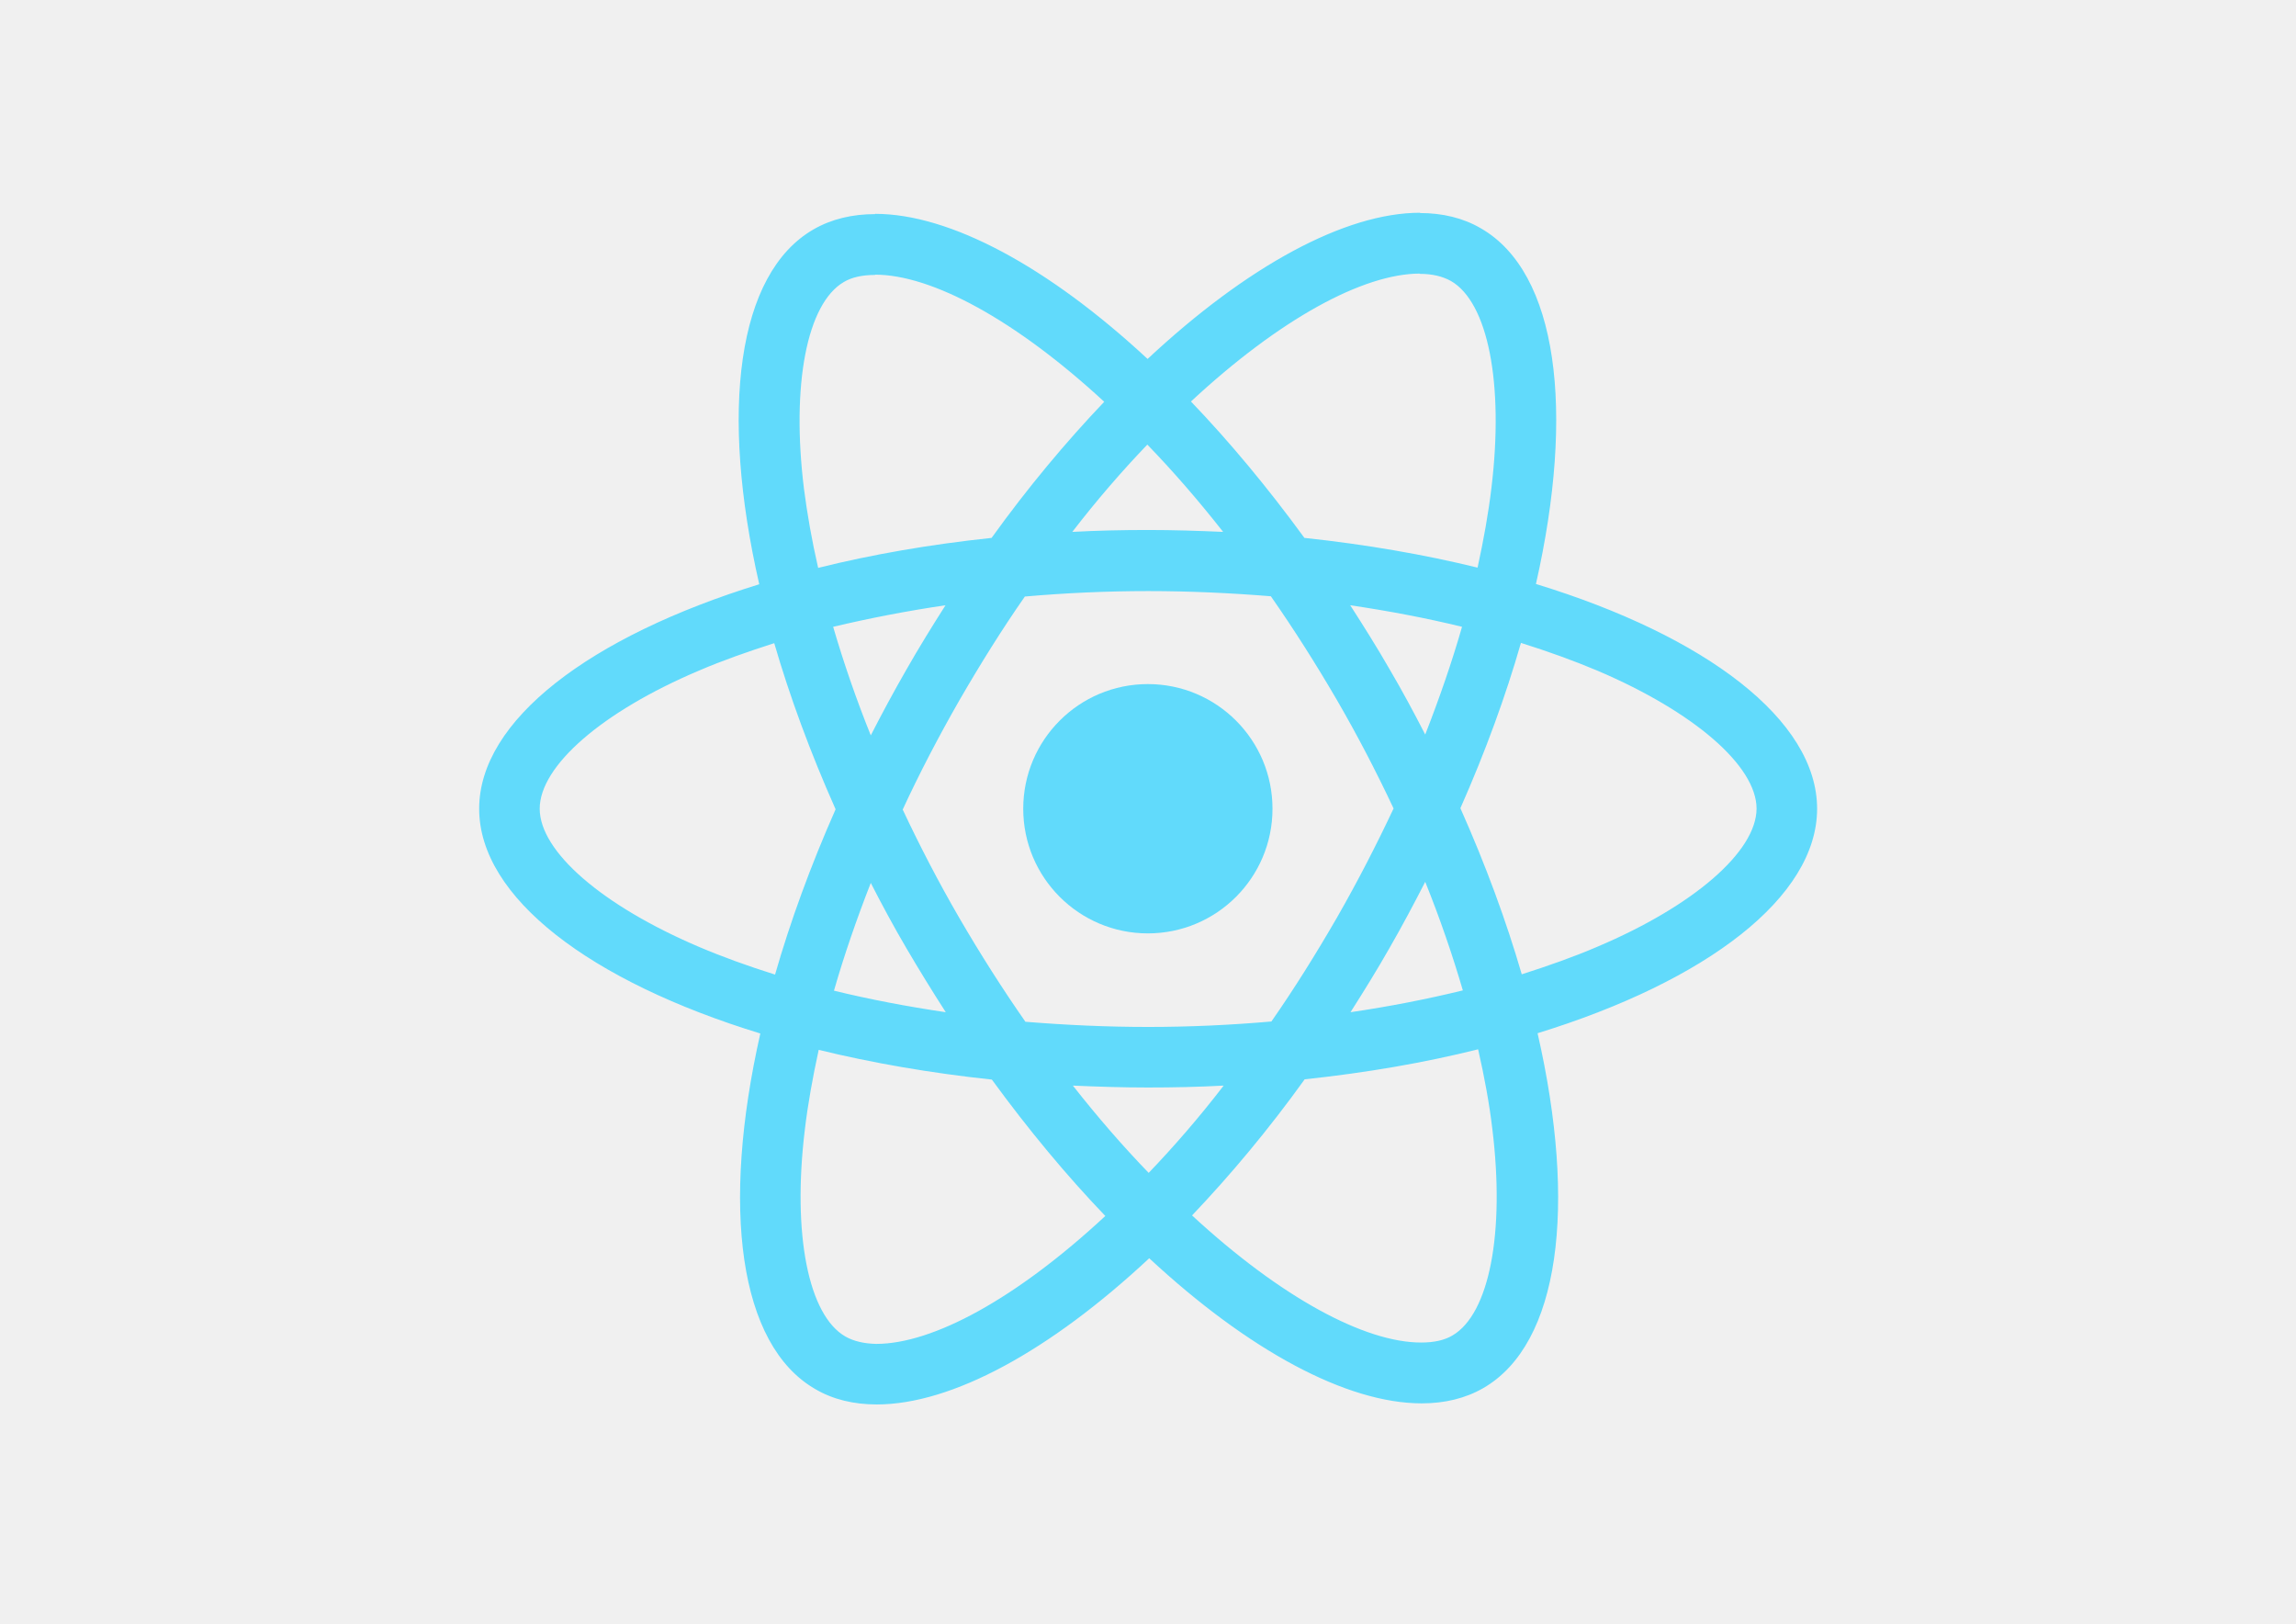
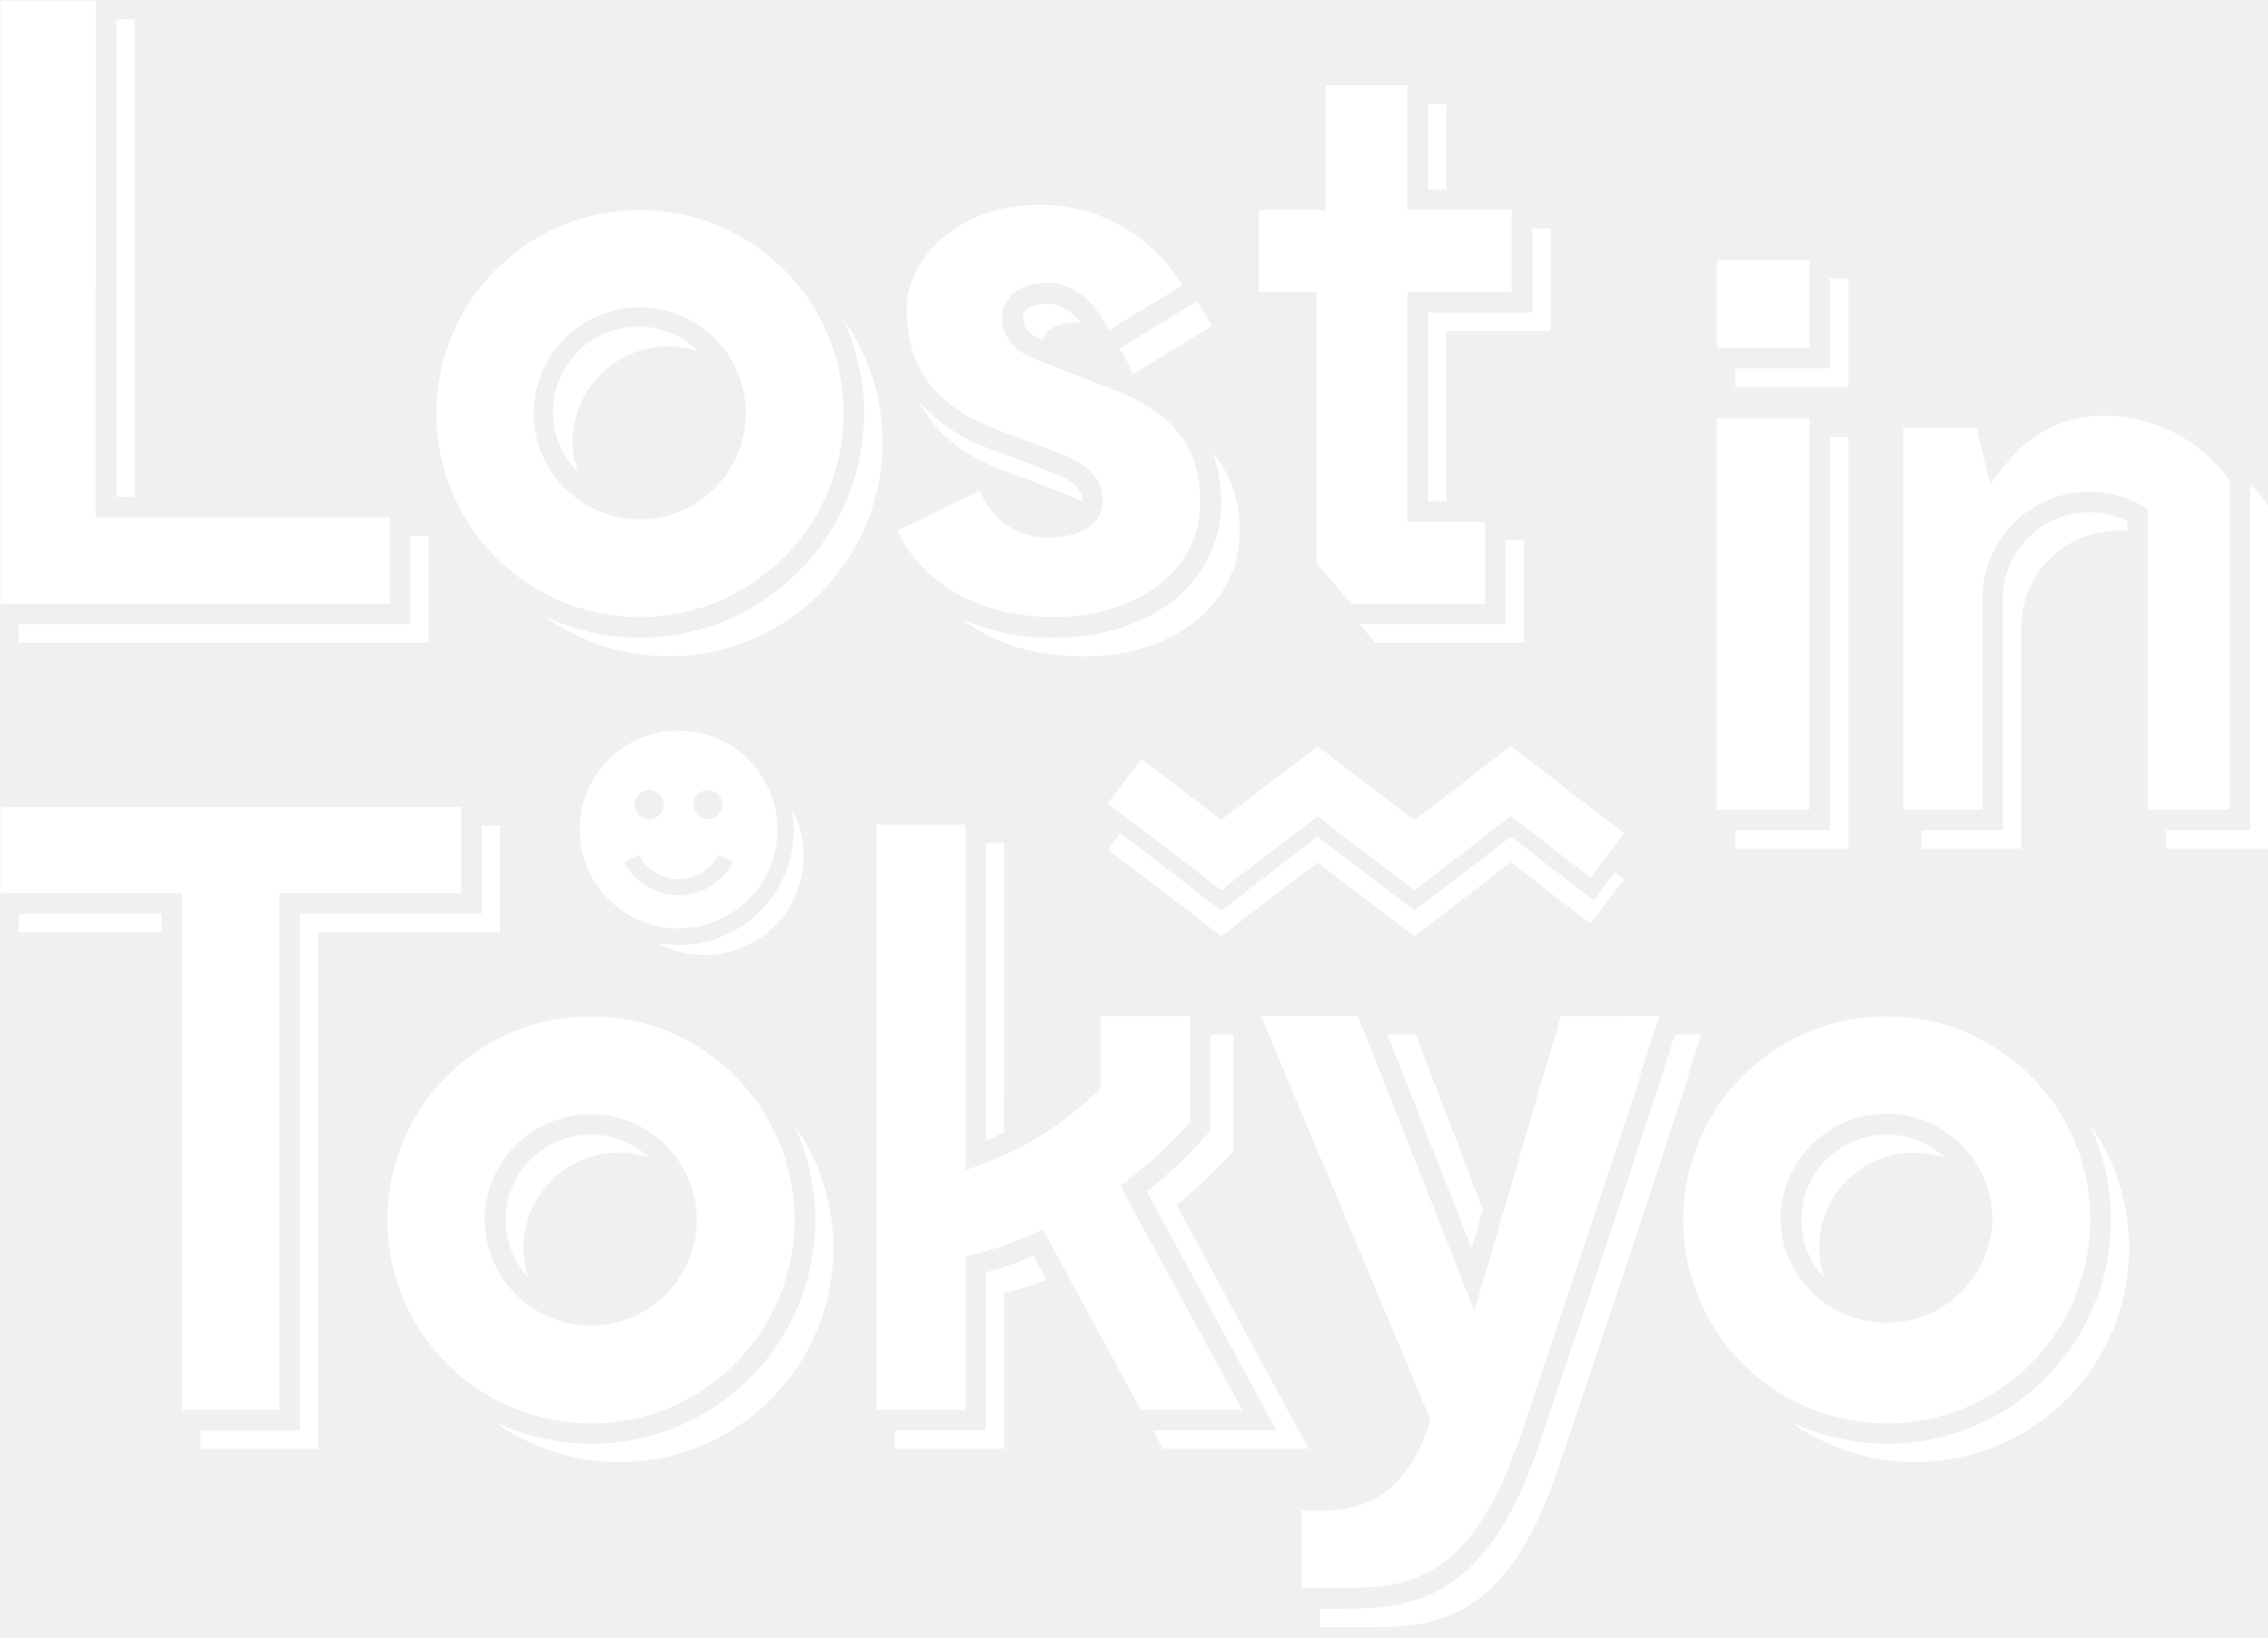
- <svg xmlns="http://www.w3.org/2000/svg" viewBox="0 0 841.9 595.3">
-   <g fill="#61DAFB">
-     <path d="M666.3 296.5c0-32.5-40.7-63.3-103.1-82.4 14.4-63.6 8-114.2-20.2-130.4-6.5-3.8-14.1-5.6-22.4-5.6v22.3c4.6 0 8.3.9 11.4 2.6 13.6 7.8 19.5 37.5 14.9 75.7-1.1 9.4-2.9 19.3-5.1 29.4-19.6-4.8-41-8.5-63.5-10.9-13.5-18.5-27.5-35.3-41.6-50 32.6-30.3 63.2-46.9 84-46.9V78c-27.5 0-63.5 19.6-99.9 53.6-36.4-33.8-72.4-53.2-99.9-53.2v22.3c20.7 0 51.4 16.5 84 46.6-14 14.7-28 31.4-41.3 49.9-22.6 2.4-44 6.1-63.6 11-2.3-10-4-19.7-5.2-29-4.7-38.2 1.1-67.9 14.6-75.8 3-1.8 6.9-2.6 11.5-2.6V78.5c-8.4 0-16 1.8-22.6 5.6-28.1 16.2-34.4 66.7-19.9 130.1-62.2 19.2-102.7 49.9-102.7 82.3 0 32.5 40.7 63.3 103.1 82.4-14.4 63.6-8 114.2 20.2 130.4 6.5 3.8 14.1 5.6 22.5 5.6 27.5 0 63.5-19.6 99.9-53.6 36.4 33.8 72.4 53.2 99.9 53.2 8.4 0 16-1.8 22.6-5.6 28.1-16.2 34.4-66.7 19.9-130.1 62-19.1 102.5-49.9 102.5-82.3zm-130.2-66.7c-3.7 12.9-8.3 26.2-13.5 39.5-4.1-8-8.4-16-13.1-24-4.6-8-9.5-15.8-14.4-23.4 14.2 2.1 27.9 4.7 41 7.9zm-45.8 106.5c-7.8 13.5-15.8 26.3-24.1 38.2-14.9 1.3-30 2-45.2 2-15.1 0-30.2-.7-45-1.9-8.3-11.9-16.4-24.6-24.2-38-7.6-13.1-14.5-26.4-20.8-39.8 6.2-13.4 13.2-26.8 20.7-39.9 7.8-13.5 15.8-26.3 24.1-38.2 14.9-1.3 30-2 45.2-2 15.1 0 30.2.7 45 1.9 8.3 11.9 16.4 24.6 24.2 38 7.6 13.1 14.5 26.4 20.8 39.8-6.3 13.4-13.2 26.8-20.7 39.9zm32.3-13c5.4 13.4 10 26.8 13.8 39.8-13.1 3.2-26.9 5.9-41.2 8 4.9-7.7 9.8-15.6 14.4-23.7 4.6-8 8.9-16.1 13-24.1zM421.2 430c-9.3-9.6-18.6-20.3-27.8-32 9 .4 18.2.7 27.5.7 9.4 0 18.7-.2 27.8-.7-9 11.7-18.3 22.4-27.5 32zm-74.4-58.9c-14.2-2.1-27.9-4.7-41-7.9 3.7-12.9 8.3-26.2 13.5-39.5 4.1 8 8.4 16 13.1 24 4.7 8 9.5 15.8 14.4 23.4zM420.7 163c9.3 9.6 18.6 20.3 27.8 32-9-.4-18.2-.7-27.5-.7-9.4 0-18.7.2-27.8.7 9-11.7 18.3-22.4 27.5-32zm-74 58.9c-4.9 7.7-9.8 15.6-14.4 23.7-4.6 8-8.9 16-13 24-5.4-13.4-10-26.8-13.8-39.8 13.1-3.1 26.9-5.8 41.2-7.9zm-90.5 125.2c-35.4-15.1-58.3-34.9-58.3-50.6 0-15.7 22.9-35.6 58.3-50.6 8.6-3.7 18-7 27.7-10.1 5.7 19.6 13.2 40 22.5 60.9-9.2 20.8-16.6 41.1-22.2 60.6-9.9-3.1-19.3-6.5-28-10.2zM310 490c-13.6-7.8-19.5-37.5-14.9-75.7 1.1-9.4 2.9-19.3 5.1-29.4 19.6 4.8 41 8.5 63.5 10.9 13.5 18.5 27.5 35.3 41.6 50-32.6 30.3-63.2 46.9-84 46.9-4.5-.1-8.3-1-11.3-2.7zm237.2-76.2c4.7 38.2-1.1 67.9-14.6 75.8-3 1.8-6.9 2.6-11.5 2.6-20.7 0-51.4-16.5-84-46.6 14-14.7 28-31.4 41.3-49.9 22.6-2.4 44-6.1 63.6-11 2.3 10.1 4.1 19.8 5.2 29.1zm38.5-66.7c-8.6 3.7-18 7-27.7 10.1-5.7-19.6-13.2-40-22.5-60.9 9.2-20.8 16.6-41.1 22.2-60.6 9.9 3.1 19.3 6.5 28.1 10.2 35.4 15.1 58.3 34.9 58.3 50.6-.1 15.7-23 35.6-58.4 50.6zM320.8 78.4z" />
-     <circle cx="420.9" cy="296.5" r="45.7" />
-     <path d="M520.5 78.1z" />
+ <svg xmlns="http://www.w3.org/2000/svg" width="180px" height="130px" viewBox="0 0 180 130" version="1.1">
+   <defs />
+   <g id="Page-1" stroke="none" stroke-width="1" fill="none" fill-rule="evenodd">
+     <g id="desktop" transform="translate(-540, -51)" fill-rule="nonzero" fill="#FFFFFF">
+       <g id="Header">
+         <g id="SuperHi_LostInTokyo_Logo_AW_White" transform="translate(540, 51)">
+           <polygon id="Shape" points="127.128 68.455 127.128 68.455 128.901 66.136 128.901 66.136" />
+           <polygon id="Shape" points="87.937 63.768 87.937 63.768 89.709 65.125 89.709 65.125" />
+           <polygon id="Shape" points="126.228 69.632 119.901 64.793 112.237 70.657 104.58 64.793 96.93 70.657 89.709 65.125 89.709 65.125 96.93 70.657 104.58 64.793 112.237 70.657 119.901 64.793 126.228 69.632 127.128 68.455 127.128 68.455" />
+           <polygon id="Shape" points="126.471 71.446 125.446 70.657 119.901 66.42 113.026 71.682 112.237 72.284 111.455 71.682 104.58 66.42 97.712 71.682 96.93 72.284 96.141 71.682 88.92 66.15 87.937 67.445 96.93 74.326 104.58 68.462 112.237 74.326 119.901 68.462 126.228 73.308 128.901 69.812 128.153 69.245 127.253 70.422" />
+           <polygon id="Shape" points="96.93 70.657 104.58 64.793 112.237 70.657 119.901 64.793 126.228 69.632 127.128 68.455 128.901 66.136 119.901 59.255 112.237 65.118 104.58 59.255 96.93 65.118 90.609 60.279 87.937 63.768 89.709 65.125" />
+           <polygon id="Shape" points="127.128 68.455 126.228 69.632 119.901 64.786 112.237 70.65 104.58 64.786 96.923 70.657 89.702 65.118 87.93 63.734 87.93 63.734 90.602 60.272 96.923 65.118 104.573 59.255 112.23 65.118 119.894 59.255 128.894 66.136 128.894 66.136" />
+           <path d="M165.815,40.666 C162.032,40.666 158.965,43.731 158.961,47.513 L158.961,65.901 L152.495,65.901 L152.495,67.368 L160.415,67.368 L160.415,49.798 C160.426,45.57 163.851,42.145 168.078,42.134 C168.331,42.136 168.583,42.152 168.833,42.182 L168.833,41.365 C167.892,40.909 166.86,40.67 165.815,40.666 L165.815,40.666 Z" id="Shape" />
+           <path d="M178.574,38.416 L178.574,65.901 L171.914,65.901 L171.914,67.368 L180,67.368 L180,40.154 C179.578,39.533 179.101,38.951 178.574,38.416 Z" id="Shape" />
+           <path d="M174.462,35.564 C172.338,33.919 169.733,33.016 167.047,32.995 C164.356,32.955 161.772,34.045 159.923,36 C159.594,36.337 159.284,36.693 158.995,37.066 L157.957,38.451 L157.223,35.418 L156.87,33.951 L151.048,33.951 L151.048,64.267 L157.341,64.267 L157.341,47.513 C157.345,42.831 161.139,39.036 165.822,39.032 C167.302,39.038 168.757,39.424 170.045,40.154 L170.46,40.382 L170.46,64.267 L176.947,64.267 L176.947,38.125 C176.25,37.153 175.413,36.29 174.462,35.564 Z" id="Shape" />
+           <polygon id="Shape" points="137.707 65.901 137.707 67.368 146.693 67.368 146.693 34.678 145.239 34.678 145.239 65.901" />
+           <polygon id="Shape" points="137.707 29.25 137.707 30.718 146.693 30.718 146.693 22.105 145.239 22.105 145.239 29.25" />
+           <polygon id="Shape" points="136.26 33.21 136.26 64.267 137.707 64.267 143.605 64.267 143.605 34.678 143.605 33.21" />
+           <polygon id="Shape" points="136.26 20.638 136.26 27.616 137.707 27.616 143.605 27.616 143.605 22.105 143.605 20.638" />
+           <rect id="Rectangle-path" x="9.235" y="1.516" width="1.454" height="37.925" />
+           <polygon id="Shape" points="34.013 51.023 34.013 42.535 32.566 42.535 32.566 49.555 1.482 49.555 1.482 51.023" />
+           <polygon id="Shape" points="10.675 41.075 7.595 41.075 7.608 1.516 7.608 0.048 0.028 0.048 0.028 47.928 1.482 47.928 30.932 47.928 30.932 42.535 30.932 41.075" />
+           <polygon id="Shape" points="107.889 49.555 109.135 51.023 116.695 51.023 120.939 51.023 120.939 42.888 119.485 42.888 119.485 49.555" />
+           <polygon id="Shape" points="113.338 24.805 113.338 39.794 114.785 39.794 114.785 39.358 114.785 26.273 123.065 26.273 123.065 18.138 121.611 18.138 121.611 24.805" />
+           <rect id="Rectangle-path" x="113.331" y="8.238" width="1.454" height="6.798" />
+           <polygon id="Shape" points="114.785 16.671 111.704 16.671 111.704 8.238 111.704 6.771 105.203 6.771 105.203 16.671 99.893 16.671 99.893 23.172 101.347 23.172 104.497 23.172 104.497 26.273 104.497 44.695 105.944 46.398 107.245 47.928 117.858 47.928 117.858 42.888 117.858 41.428 114.785 41.428 111.704 41.428 111.704 23.172 119.977 23.172 119.977 18.138 119.977 16.671" />
+           <path d="M83.562,37.523 L78.598,35.64 C76.439,34.892 74.502,33.616 72.962,31.929 C74.153,34.325 76.362,36.118 79.622,37.343 L84.586,39.226 C85.035,39.394 85.466,39.605 85.874,39.856 C85.878,39.815 85.878,39.773 85.874,39.732 C85.902,39.406 85.902,38.416 83.562,37.523 Z" id="Shape" />
+           <path d="M83.188,24.106 C82.267,24.106 81.194,24.397 81.194,25.221 C81.194,25.747 81.381,26.418 82.731,26.986 C83.015,26.114 84.018,25.602 85.452,25.602 C85.555,25.602 85.645,25.636 85.742,25.643 C85.174,24.763 84.231,24.196 83.188,24.106 Z" id="Shape" />
+           <path d="M89.668,29.132 L89.896,29.714 L96.196,25.878 C95.838,25.194 95.426,24.539 94.964,23.919 L88.83,27.692 C89.157,28.143 89.437,28.625 89.668,29.132 L89.668,29.132 Z" id="Shape" />
+           <path d="M83.707,50.622 C81.177,50.667 78.667,50.167 76.348,49.154 C78.3,50.649 81.374,52.11 85.978,52.11 C93.164,52.11 98.377,47.956 98.377,42.224 C98.468,39.928 97.704,37.68 96.231,35.917 C96.703,37.198 96.937,38.554 96.923,39.918 C96.923,46.122 91.385,50.622 83.707,50.622 Z" id="Shape" />
+           <path d="M92.077,32.94 C90.92,32.083 89.648,31.395 88.297,30.898 L83.118,28.89 L82.295,28.572 C80.481,27.879 79.525,26.744 79.525,25.221 C79.525,23.573 80.986,22.452 83.153,22.452 C85.978,22.452 87.535,25.221 87.999,26.211 L93.863,22.645 C92.956,21.184 91.781,19.906 90.402,18.879 C88.131,17.151 85.349,16.228 82.495,16.255 C75.981,16.255 71.952,20.568 71.952,24.563 C71.947,25.497 72.061,26.427 72.291,27.332 C73.066,30.468 75.275,32.663 79.138,34.117 L84.143,36 C86.393,36.858 87.528,38.077 87.528,39.732 C87.524,40.2 87.395,40.659 87.155,41.061 C86.67,41.857 85.576,42.667 83.118,42.667 C82.652,42.666 82.187,42.611 81.734,42.501 C80.668,42.25 79.702,41.683 78.965,40.874 C78.449,40.313 78.043,39.66 77.767,38.949 L71.204,42.141 C71.558,42.883 71.999,43.58 72.519,44.218 C72.853,44.644 73.218,45.045 73.613,45.415 C75.337,47.042 78.459,48.981 83.679,48.981 C90.395,48.981 95.268,45.166 95.268,39.912 C95.296,36.505 93.932,34.387 92.077,32.94 Z" id="Shape" />
+           <path d="M50.774,50.622 C48.12,50.619 45.5,50.017 43.11,48.863 C49.846,53.751 59.133,53.031 65.036,47.164 C70.939,41.297 71.716,32.015 66.87,25.248 C67.994,27.61 68.578,30.193 68.58,32.808 C68.572,42.64 60.606,50.61 50.774,50.622 L50.774,50.622 Z" id="Shape" />
+           <path d="M53.045,27.492 C53.866,27.502 54.68,27.647 55.454,27.921 C52.821,25.269 48.538,25.254 45.886,27.886 C43.235,30.519 43.219,34.802 45.852,37.454 C45.586,36.695 45.446,35.897 45.436,35.093 C45.444,30.895 48.847,27.495 53.045,27.492 L53.045,27.492 Z" id="Shape" />
+           <path d="M60.231,19.717 C54.172,15.353 45.912,15.709 40.251,20.578 C34.59,25.447 33.003,33.56 36.41,40.204 C39.818,46.847 47.334,50.291 54.591,48.533 C61.848,46.776 66.956,40.275 66.946,32.808 C66.956,27.616 64.454,22.739 60.231,19.717 L60.231,19.717 Z M42.355,32.808 C42.363,28.693 45.345,25.187 49.405,24.517 C53.466,23.848 57.415,26.213 58.742,30.108 C59.041,30.977 59.193,31.89 59.192,32.808 C59.188,37.457 55.423,41.226 50.774,41.234 C49.83,41.233 48.894,41.071 48.005,40.756 C44.624,39.576 42.358,36.389 42.355,32.808 L42.355,32.808 Z" id="Shape" />
+           <rect id="Rectangle-path" x="1.482" y="72.547" width="11.347" height="1.468" />
+           <polygon id="Shape" points="39.676 65.527 38.222 65.527 38.222 72.547 23.795 72.547 23.795 113.566 15.909 113.566 15.909 115.034 25.248 115.034 25.248 74.015 39.676 74.015" />
+           <polygon id="Shape" points="0.028 64.059 0.028 70.913 1.482 70.913 14.455 70.913 14.455 74.015 14.455 111.932 15.909 111.932 22.161 111.932 22.161 70.913 36.588 70.913 36.588 65.527 36.588 64.059" />
+           <path d="M93.385,95.663 C94.988,94.341 96.496,92.909 97.899,91.378 L97.899,82.128 L96.078,82.128 L96.078,89.744 L95.871,89.972 C94.39,91.649 92.769,93.197 91.025,94.597 L101.298,113.538 L91.502,113.538 L92.298,115.006 L103.846,115.006 L93.385,95.663 Z" id="Shape" />
+           <path d="M79.705,66.925 L78.231,66.925 L78.231,90.568 C78.729,90.367 79.207,90.125 79.685,89.875 L79.705,66.925 Z" id="Shape" />
+           <path d="M78.231,101.008 L78.231,113.538 L71.01,113.538 L71.01,115.006 L79.705,115.006 L79.705,102.655 C80.837,102.366 81.951,102.013 83.042,101.596 L82.032,99.692 C80.796,100.218 79.526,100.657 78.231,101.008 L78.231,101.008 Z" id="Shape" />
+           <path d="M88.913,94.154 L89.453,93.732 C91.251,92.344 92.922,90.799 94.445,89.114 L94.445,80.661 L87.376,80.661 L87.376,86.358 L87.134,86.601 C84.973,88.716 82.459,90.438 79.705,91.689 C79.048,91.987 78.39,92.278 77.705,92.52 L76.625,92.894 L76.625,65.458 L69.556,65.458 L69.556,111.932 L76.625,111.932 L76.625,99.734 L77.241,99.582 C78.902,99.179 80.524,98.628 82.087,97.934 L82.779,97.615 L84.607,100.994 L90.547,111.932 L98.592,111.932 L88.913,94.154 Z" id="Shape" />
+           <path d="M132.923,82.128 C130.008,91.35 126.402,102.053 123.958,109.308 C123.265,111.385 122.677,113.116 122.241,114.425 C118.149,126.692 112.548,127.71 106.754,127.71 L104.746,127.71 L104.746,129.178 L108.99,129.178 C114.861,129.178 119.88,127.904 123.702,116.446 C125.778,110.298 131.199,94.368 135.021,82.128 L132.923,82.128 Z" id="Shape" />
+           <polygon id="Shape" points="117.685 96.009 112.368 82.128 110.596 82.128 110.105 82.128 116.792 99.062" />
+           <path d="M123.875,80.661 L118.398,99.353 L117.014,104.061 L108.346,82.101 L107.765,80.633 L100.066,80.633 L113.538,112.715 L113.448,112.998 C111.219,119.922 106.525,119.922 104.961,119.922 L103.299,119.922 L103.299,126.062 L106.761,126.062 C112.168,126.062 116.945,125.148 120.697,113.892 C121.133,112.583 121.722,110.838 122.421,108.775 C124.823,101.652 128.333,91.212 131.22,82.115 L131.684,80.647 L123.875,80.661 Z" id="Shape" />
+           <path d="M63,89.252 C66.219,96.059 64.798,104.155 59.453,109.458 C54.108,114.761 46,116.119 39.219,112.846 C45.953,117.716 55.223,116.994 61.122,111.141 C67.021,105.288 67.816,96.025 63,89.252 L63,89.252 Z" id="Shape" />
+           <path d="M51.57,91.932 C48.916,89.408 44.736,89.452 42.136,92.032 C39.536,94.611 39.458,98.79 41.961,101.465 C41.695,100.705 41.555,99.908 41.545,99.104 C41.545,94.898 44.955,91.488 49.161,91.488 C49.983,91.501 50.797,91.65 51.57,91.932 Z" id="Shape" />
+           <path d="M63.062,96.819 C63.051,87.901 55.816,80.678 46.897,80.682 C37.978,80.685 30.749,87.914 30.745,96.833 C30.742,105.752 37.964,112.987 46.883,112.998 C51.177,113.008 55.298,111.306 58.334,108.27 C61.37,105.234 63.072,101.113 63.062,96.819 Z M38.465,96.819 C38.489,92.71 41.476,89.219 45.531,88.56 C49.587,87.9 53.526,90.264 54.852,94.154 C55.15,95.023 55.302,95.935 55.302,96.854 C55.271,101.484 51.513,105.223 46.883,105.231 C45.94,105.23 45.003,105.068 44.114,104.753 C40.739,103.573 38.476,100.394 38.465,96.819 Z" id="Shape" />
+           <path d="M167.538,96.819 C167.547,102.934 164.409,108.624 159.233,111.88 C154.057,115.136 147.57,115.501 142.062,112.846 C148.801,117.718 158.077,116.99 163.974,111.127 C169.872,105.264 170.654,95.992 165.822,89.225 C166.948,91.598 167.534,94.192 167.538,96.819 L167.538,96.819 Z" id="Shape" />
+           <path d="M151.989,91.502 C152.813,91.509 153.63,91.654 154.405,91.932 C151.751,89.408 147.571,89.452 144.971,92.032 C142.371,94.611 142.294,98.79 144.796,101.465 C144.002,99.154 144.38,96.6 145.811,94.619 C147.241,92.638 149.546,91.475 151.989,91.502 L151.989,91.502 Z" id="Shape" />
+           <path d="M159.182,83.728 C153.123,79.364 144.864,79.72 139.203,84.589 C133.542,89.458 131.954,97.571 135.362,104.215 C138.77,110.858 146.286,114.302 153.543,112.544 C160.8,110.787 165.907,104.286 165.898,96.819 C165.907,91.626 163.405,86.749 159.182,83.728 L159.182,83.728 Z M141.3,96.819 C141.308,92.704 144.289,89.197 148.35,88.528 C152.41,87.859 156.359,90.224 157.687,94.119 C157.988,94.988 158.142,95.9 158.144,96.819 C158.013,101.377 154.281,105.003 149.722,105.003 C145.163,105.003 141.431,101.377 141.3,96.819 L141.3,96.819 Z" id="Shape" />
+           <path d="M62.841,64.218 C62.943,64.766 62.996,65.323 63,65.88 C62.992,70.928 58.902,75.018 53.855,75.025 C53.297,75.022 52.741,74.968 52.193,74.866 C54.63,76.184 57.581,76.122 59.959,74.702 C62.338,73.281 63.793,70.714 63.789,67.943 C63.787,66.642 63.461,65.362 62.841,64.218 Z" id="Shape" />
+           <path d="M61.089,62.827 C60.891,62.341 60.643,61.877 60.348,61.442 C58.577,58.831 55.414,57.535 52.319,58.151 C49.225,58.767 46.8,61.176 46.163,64.267 C45.951,65.313 45.951,66.391 46.163,67.438 C46.472,68.941 47.216,70.321 48.302,71.405 C48.654,71.752 49.036,72.067 49.445,72.346 C50.299,72.926 51.258,73.333 52.269,73.544 C53.316,73.756 54.394,73.756 55.44,73.544 C56.941,73.23 58.319,72.486 59.407,71.405 C61.665,69.145 62.33,65.743 61.089,62.799 L61.089,62.827 Z M56.181,62.723 C56.819,62.723 57.337,63.241 57.337,63.879 C57.337,64.518 56.819,65.035 56.181,65.035 C55.542,65.035 55.025,64.518 55.025,63.879 C55.025,63.573 55.146,63.279 55.363,63.062 C55.58,62.845 55.874,62.723 56.181,62.723 L56.181,62.723 Z M51.528,62.723 C52.166,62.727 52.68,63.246 52.678,63.884 C52.675,64.521 52.157,65.037 51.519,65.035 C50.882,65.034 50.365,64.517 50.365,63.879 C50.365,63.571 50.488,63.276 50.706,63.059 C50.925,62.842 51.221,62.721 51.528,62.723 L51.528,62.723 Z M53.855,71.065 C52.03,71.072 50.361,70.041 49.548,68.407 L50.698,67.846 C50.753,67.95 50.822,68.04 50.885,68.137 C50.947,68.234 50.995,68.338 51.065,68.428 C51.735,69.288 52.764,69.79 53.855,69.79 C54.945,69.79 55.974,69.288 56.645,68.428 C56.714,68.338 56.762,68.234 56.825,68.137 C56.887,68.04 56.956,67.95 57.012,67.846 L58.161,68.428 C57.343,70.053 55.674,71.075 53.855,71.065 L53.855,71.065 Z" id="Shape" />
+         </g>
+       </g>
+     </g>
  </g>
</svg>
